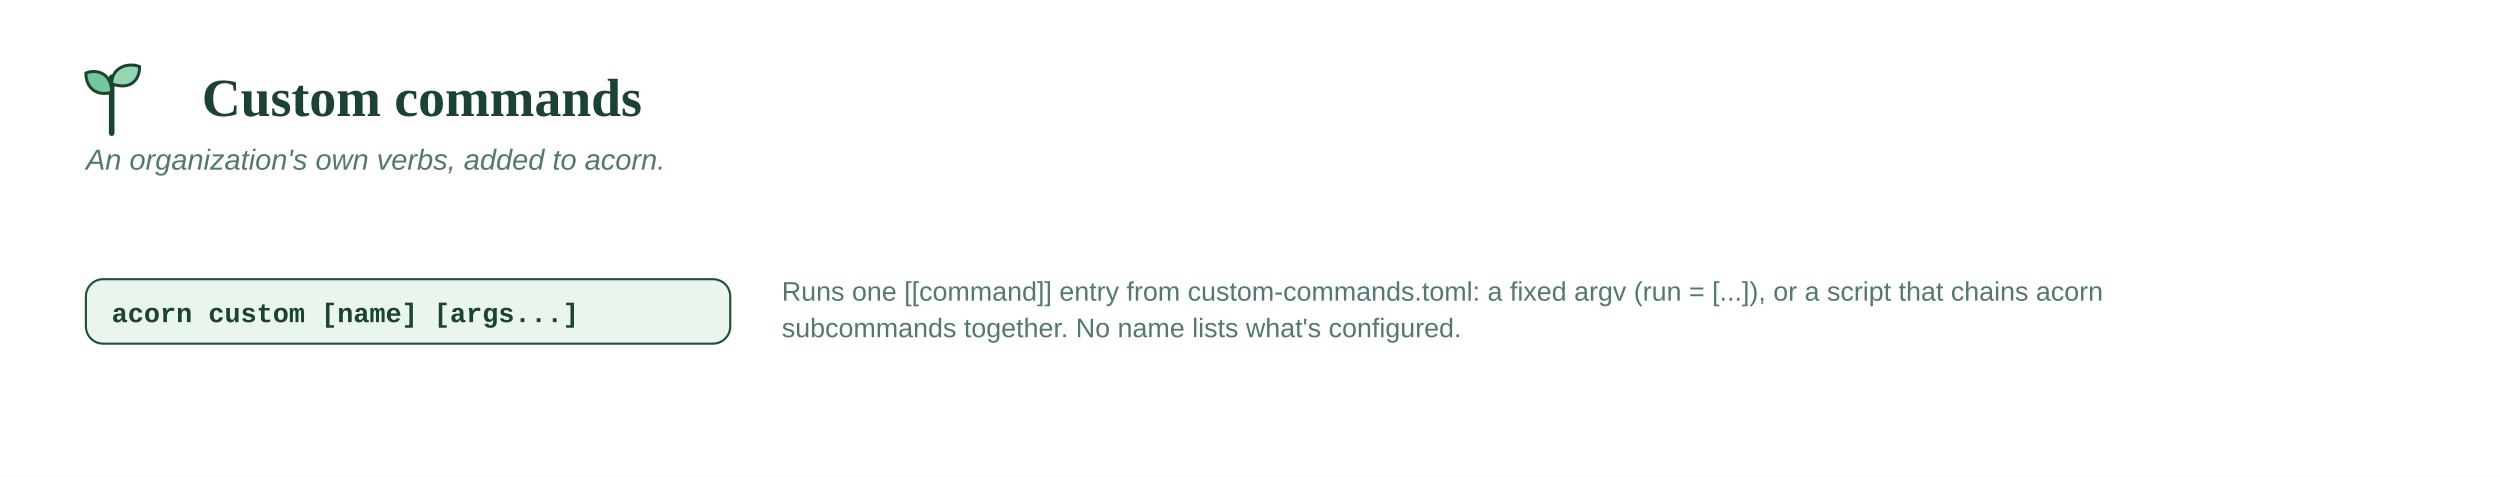
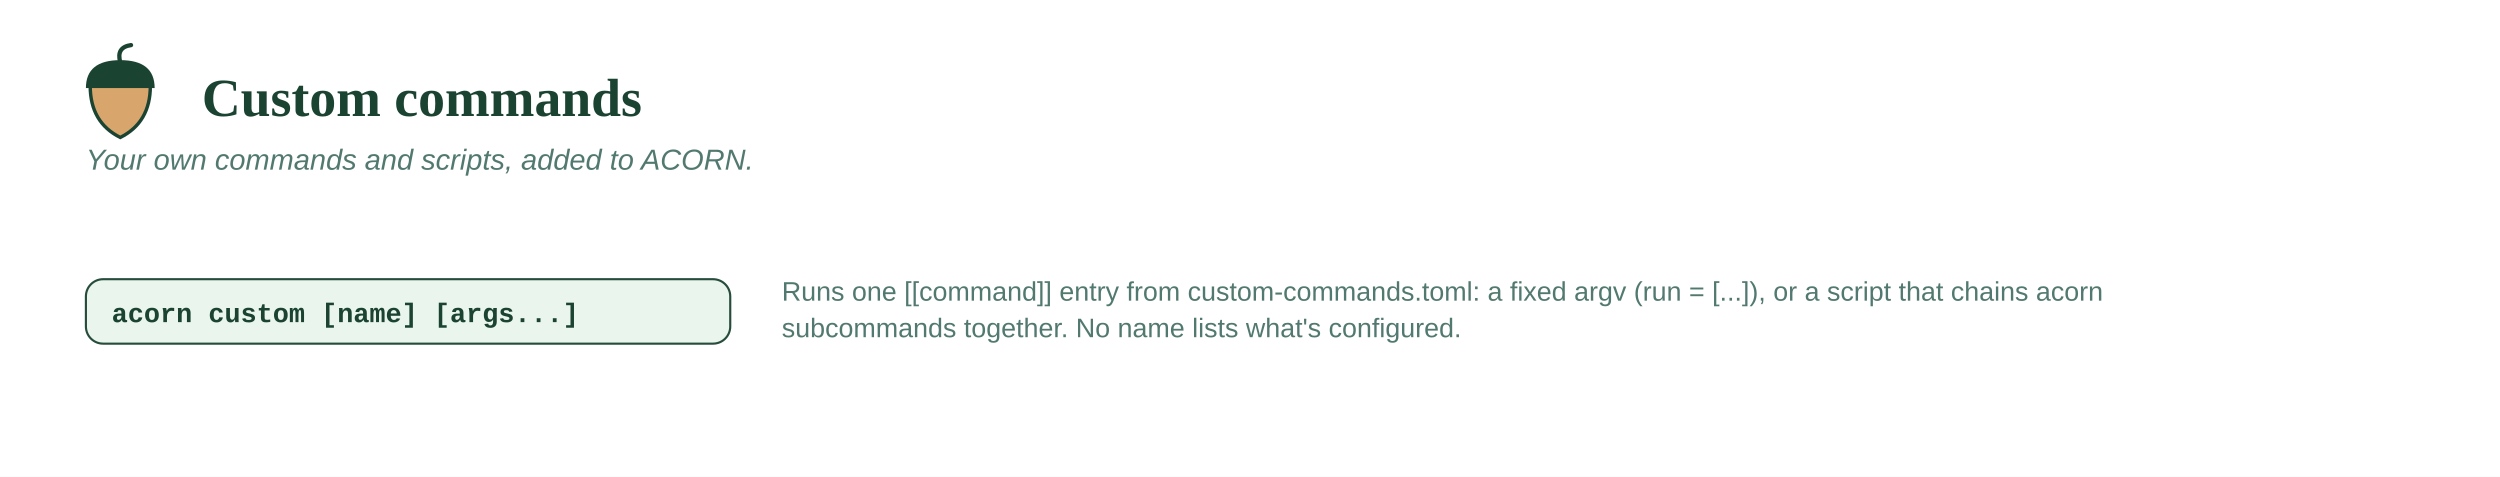
<svg xmlns="http://www.w3.org/2000/svg" viewBox="0 0 1164 222" font-family="Arial, Helvetica, sans-serif">
  <defs>
    <defs>
      <style>
      .head  { font-family: Georgia, 'Times New Roman', serif; }
      .body  { font-family: Arial, Helvetica, sans-serif; }
      .fg    { fill: #1B4332; }
      .fw    { fill: #FFFFFF; }
      .fmute { fill: #52796F; }
    </style>
      <marker id="arrow" markerWidth="7" markerHeight="7" refX="5.5" refY="3.5" orient="auto">
        <path d="M0,0 L7,3.5 L0,7 Z" fill="#1B4332" />
      </marker>
      <symbol id="ic-cloud" viewBox="0 0 24 24">
        <path d="M6.5 18 C3.5 18 2 15.8 2 13.8 C2 11.6 3.8 10 5.8 10.1 C6.4 7.6 8.7 6 11.2 6.3 C13.6 6.6 15.4 8.6 15.5 11 C17.9 11.1 20 13 20 15.3 C20 17.4 18.2 18 17 18 Z" fill="none" stroke="currentColor" stroke-width="1.6" stroke-linejoin="round" />
      </symbol>
      <symbol id="ic-box" viewBox="0 0 24 24">
        <path d="M3 8 L12 4 L21 8 L12 12 Z" fill="none" stroke="currentColor" stroke-width="1.6" stroke-linejoin="round" />
        <path d="M3 8 V17 L12 21 V12" fill="none" stroke="currentColor" stroke-width="1.6" stroke-linejoin="round" />
        <path d="M21 8 V17 L12 21" fill="none" stroke="currentColor" stroke-width="1.6" stroke-linejoin="round" />
      </symbol>
      <symbol id="ic-server" viewBox="0 0 24 24">
        <rect x="3" y="4" width="18" height="6" rx="1.3" fill="none" stroke="currentColor" stroke-width="1.6" />
        <rect x="3" y="14" width="18" height="6" rx="1.3" fill="none" stroke="currentColor" stroke-width="1.6" />
        <circle cx="7" cy="7" r="1" fill="currentColor" />
        <circle cx="7" cy="17" r="1" fill="currentColor" />
      </symbol>
      <symbol id="ic-monitor" viewBox="0 0 24 24">
        <rect x="2.5" y="4" width="19" height="13" rx="1.4" fill="none" stroke="currentColor" stroke-width="1.6" />
        <line x1="8" y1="21" x2="16" y2="21" stroke="currentColor" stroke-width="1.6" stroke-linecap="round" />
        <line x1="12" y1="17" x2="12" y2="21" stroke="currentColor" stroke-width="1.6" stroke-linecap="round" />
      </symbol>
      <symbol id="ic-folder" viewBox="0 0 24 24">
        <path d="M3 6.5 C3 5.7 3.7 5 4.5 5 H9.5 L11.5 7.5 H19.5 C20.3 7.5 21 8.2 21 9 V17.5 C21 18.3 20.3 19 19.5 19 H4.5 C3.7 19 3 18.3 3 17.5 Z" fill="none" stroke="currentColor" stroke-width="1.6" stroke-linejoin="round" />
      </symbol>
      <symbol id="ic-doc" viewBox="0 0 24 24">
        <path d="M6 3 H14 L19 8 V20 C19 20.6 18.6 21 18 21 H6 C5.4 21 5 20.6 5 20 V4 C5 3.4 5.4 3 6 3 Z" fill="none" stroke="currentColor" stroke-width="1.6" stroke-linejoin="round" />
        <path d="M14 3 V8 H19" fill="none" stroke="currentColor" stroke-width="1.6" stroke-linejoin="round" />
        <line x1="8" y1="12" x2="16" y2="12" stroke="currentColor" stroke-width="1.4" stroke-linecap="round" />
        <line x1="8" y1="15.5" x2="16" y2="15.5" stroke="currentColor" stroke-width="1.4" stroke-linecap="round" />
        <line x1="8" y1="19" x2="12.5" y2="19" stroke="currentColor" stroke-width="1.4" stroke-linecap="round" />
      </symbol>
      <symbol id="ic-terminal" viewBox="0 0 24 24">
        <rect x="2.5" y="4" width="19" height="16" rx="1.6" fill="none" stroke="currentColor" stroke-width="1.6" />
        <path d="M6.5 9 L10.5 12 L6.5 15" fill="none" stroke="currentColor" stroke-width="1.6" stroke-linecap="round" stroke-linejoin="round" />
        <line x1="12" y1="15" x2="17" y2="15" stroke="currentColor" stroke-width="1.6" stroke-linecap="round" />
      </symbol>
    </defs>
  </defs>
  <rect x="0" y="0" width="1164" height="222" fill="#FFFFFF" />
  <g transform="translate(40,20)">
-     <path d="M12 42 V16" stroke="#1B4332" stroke-width="2.6" stroke-linecap="round" fill="none" />
-     <path d="M12 23 C12 14 5 12 0 14 C0 21 5 25 12 23 Z" fill="#74C69D" stroke="#1B4332" stroke-width="1.4" stroke-linejoin="round" />
-     <path d="M12 19 C12 11 20 9 25 11 C25 18 20 22 12 19 Z" fill="#95D5B2" stroke="#1B4332" stroke-width="1.4" stroke-linejoin="round" />
+     <path d="M2 20 Q2 37 16 44 Q30 37 30 20 Z" fill="#D8A66D" stroke="#1B4332" stroke-width="1.6" />
+     <path d="M0 21 Q0 8 16 8 Q32 8 32 21 Z" fill="#1B4332" />
+     <path d="M16 9 Q14 2 21 1" stroke="#1B4332" stroke-width="2" stroke-linecap="round" fill="none" />
  </g>
  <text x="94" y="54" class="head fg" font-size="25" font-weight="700">Custom commands</text>
-   <text x="40" y="79" class="body fmute" font-size="13.5" font-style="italic">An organization's own verbs, added to acorn.</text>
+   <text x="40" y="79" class="body fmute" font-size="13.5" font-style="italic">Your own commands and scripts, added to ACORN.</text>
  <rect x="40" y="130" width="300" height="30" rx="8" fill="#E9F5EC" stroke="#1B4332" stroke-width="1" opacity="0.95" />
  <text x="52" y="150" font-family="Consolas, 'SF Mono', Monaco, 'Courier New', monospace" font-size="12.5" font-weight="700" fill="#1B4332">acorn custom [name] [args...]</text>
  <text x="364" y="140" class="body" font-size="12.5" fill="#52796F">Runs one [[command]] entry from custom-commands.toml: a fixed argv (run = [...]), or a script that chains acorn</text>
  <text x="364" y="157" class="body" font-size="12.5" fill="#52796F">subcommands together. No name lists what's configured.</text>
</svg>
